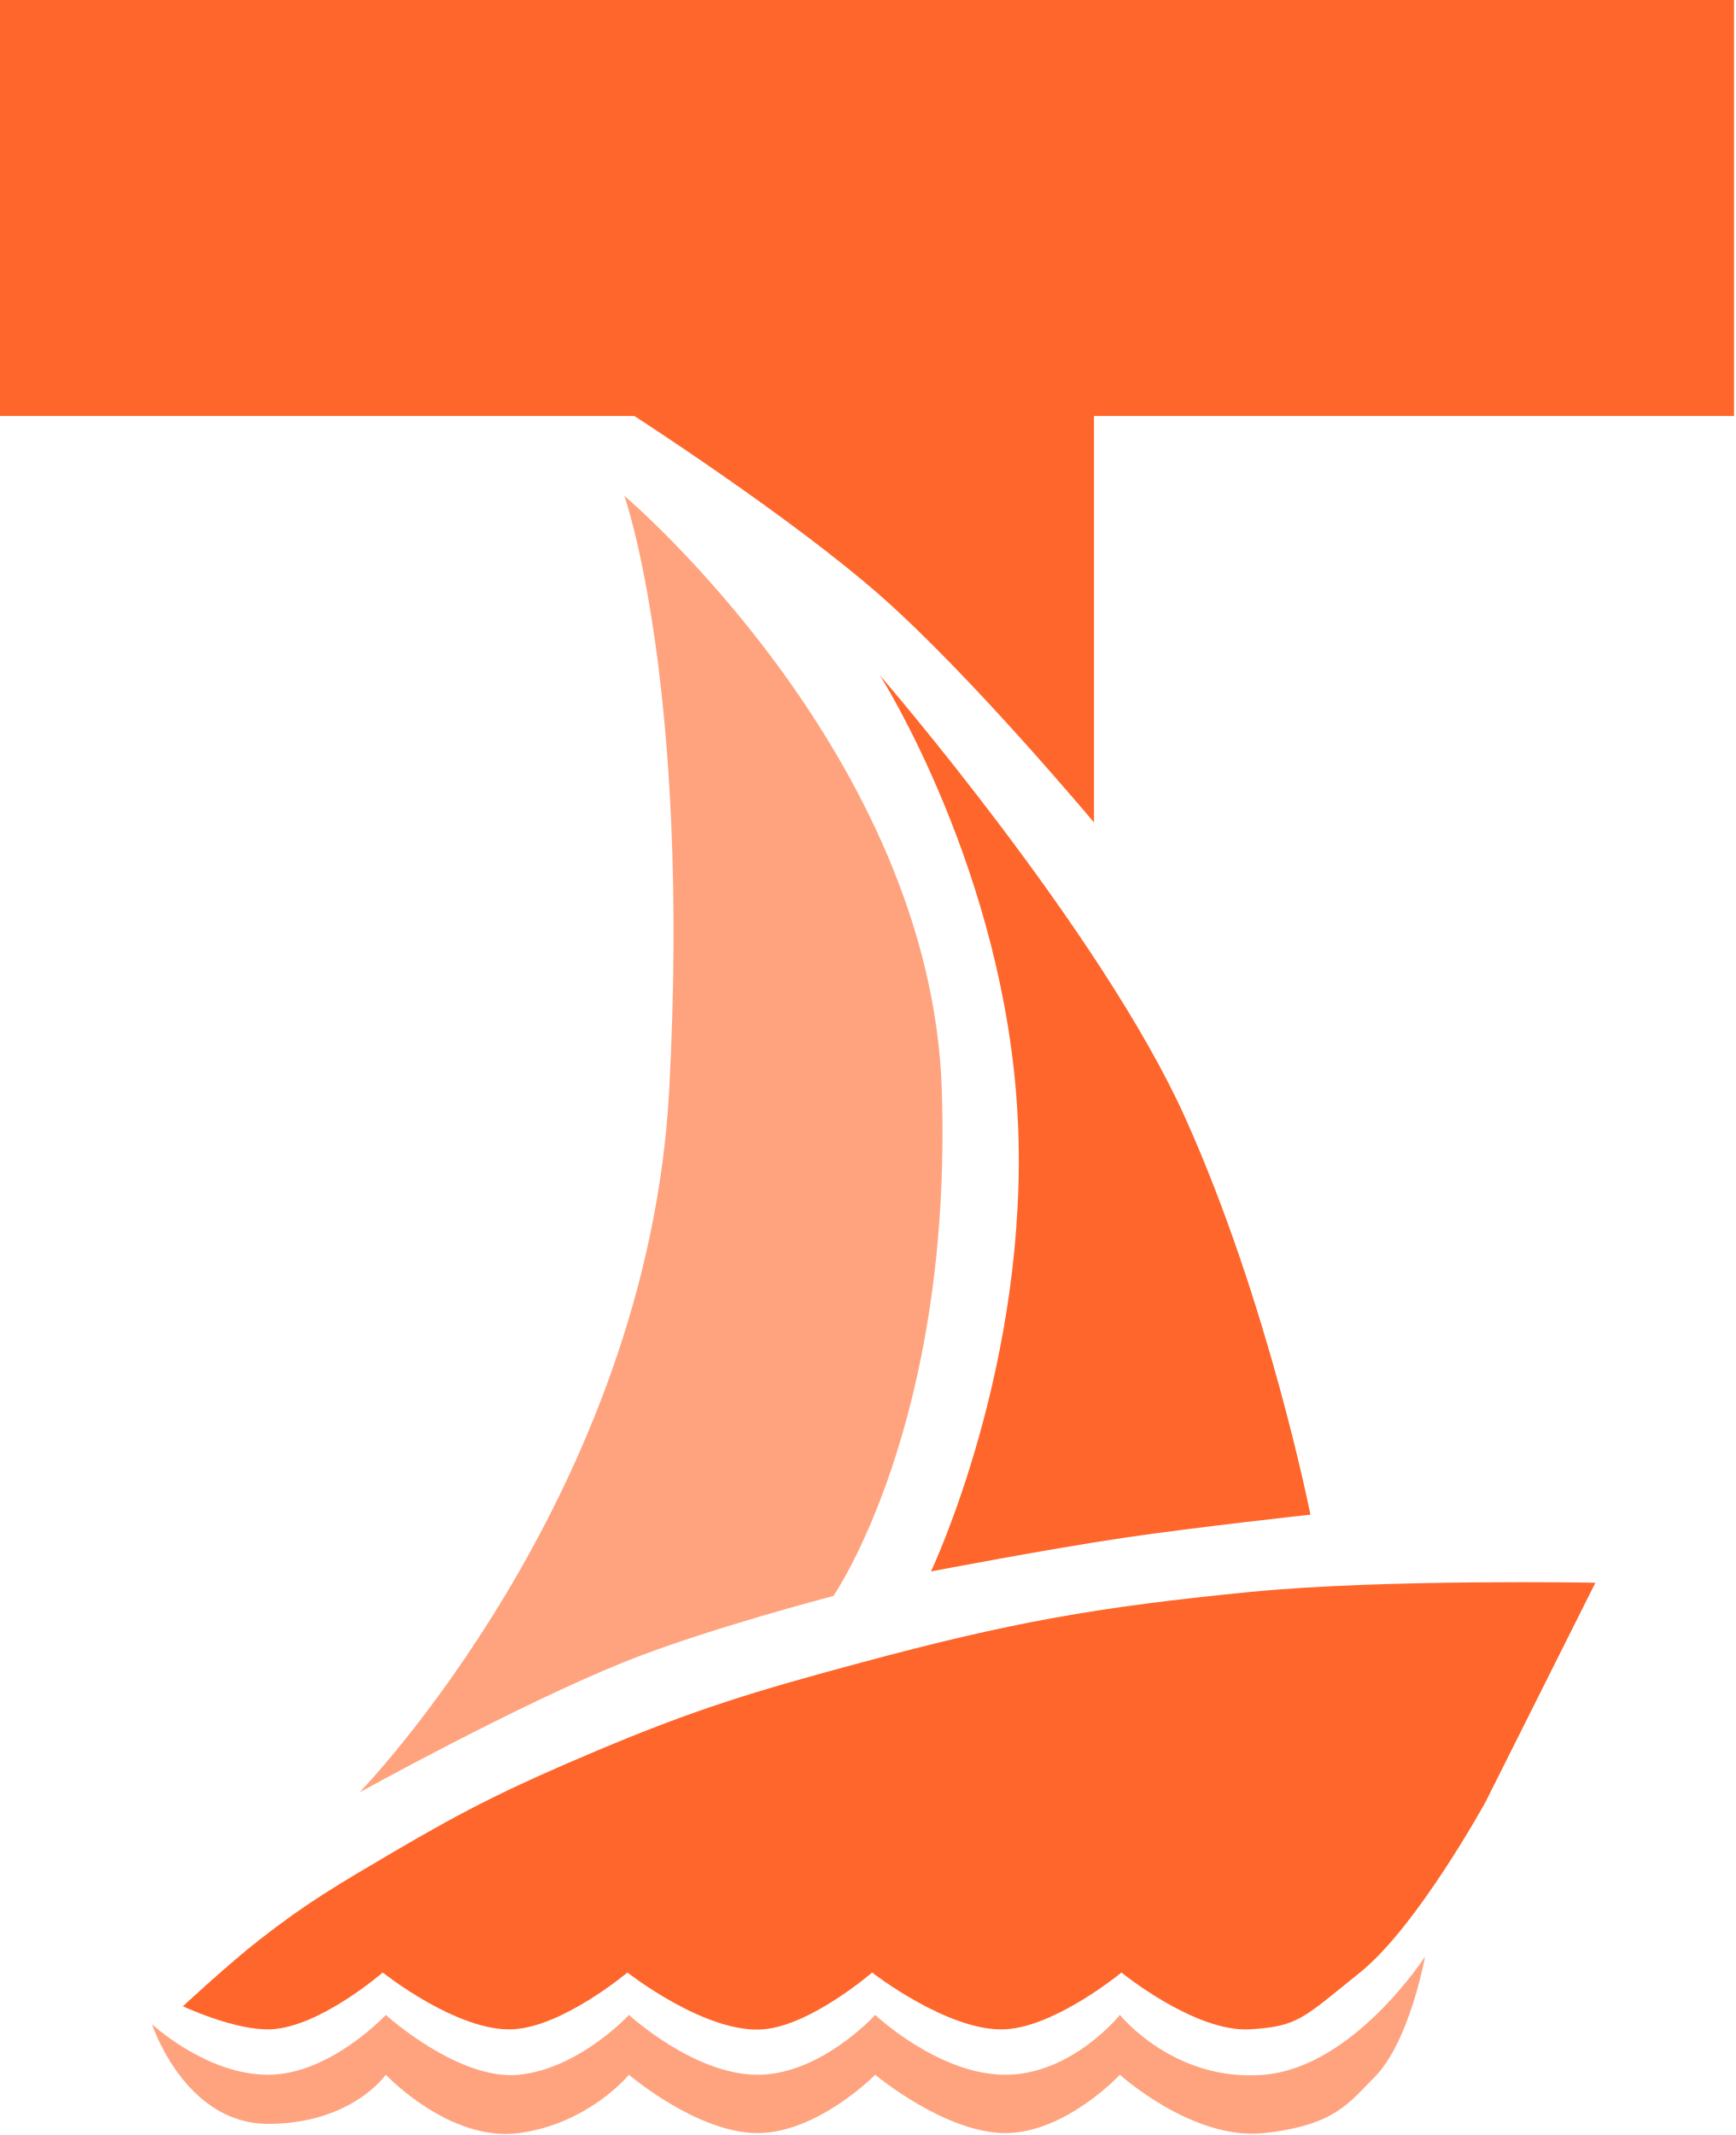
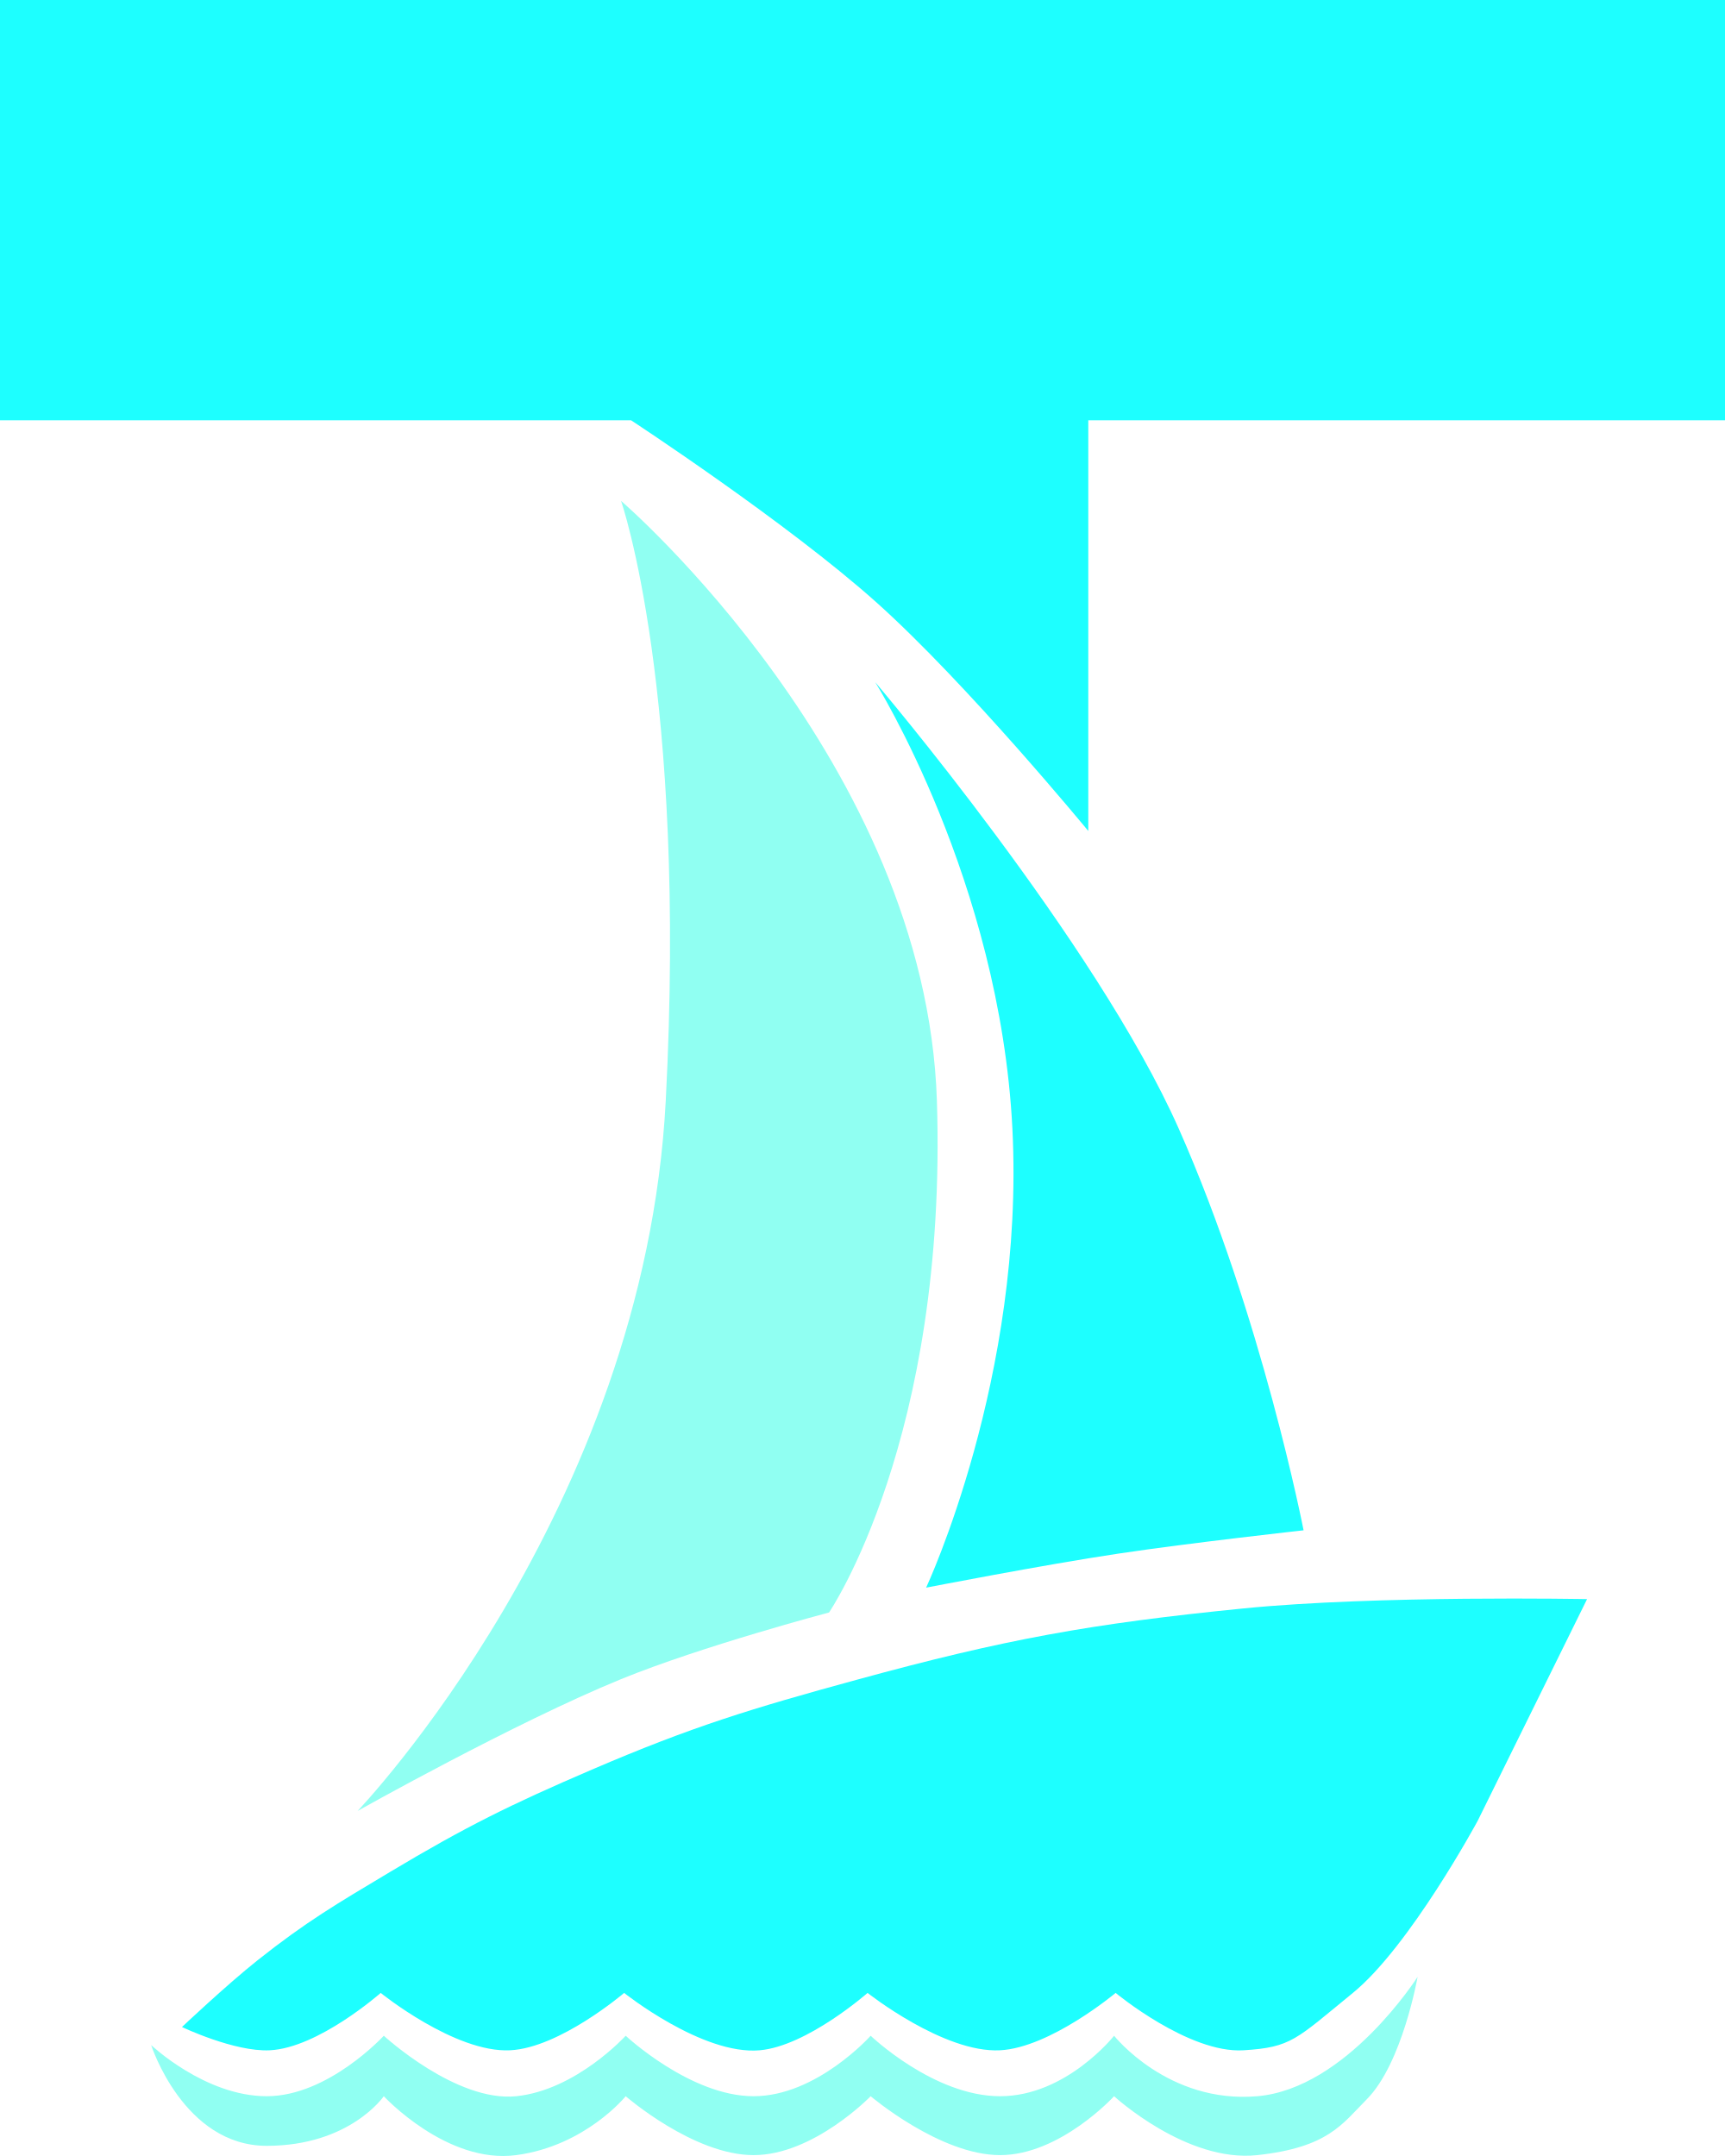
- <svg xmlns="http://www.w3.org/2000/svg" width="457" height="562" viewBox="0 0 457 562" fill="none">
-   <path d="M71.395 534.174C62.021 534.624 48.154 528.115 48.154 528.115C48.154 528.115 59.984 517.116 68.133 510.746C81.03 500.664 89.076 496.038 103.197 487.722C123.274 475.898 135.129 470.147 156.609 461.063C183.191 449.821 198.848 445.145 226.738 437.635C265.947 427.076 288.644 423.028 329.077 419.054C364.424 415.58 420 416.63 420 416.63L391.051 474.392C391.051 474.392 373.112 507.11 358.026 519.228C342.94 531.346 341.802 533.403 329.077 534.174C314.635 535.048 295.236 519.228 295.236 519.228C295.236 519.228 277.955 533.488 264.657 534.174C249.77 534.941 229.592 519.228 229.592 519.228C229.592 519.228 213.61 533.073 201.051 534.174C185.91 535.5 165.172 519.228 165.172 519.228C165.172 519.228 148.158 533.538 135 534.174C120.402 534.879 100.751 519.228 100.751 519.228C100.751 519.228 84.269 533.555 71.395 534.174Z" fill="#FF662B" />
-   <path d="M70.579 546.142C54.27 546.142 40 532.813 40 532.813C40 532.813 48.562 559.068 70.579 559.068C92.597 559.068 101.567 546.142 101.567 546.142C101.567 546.142 118.283 563.915 136.631 561.492C154.979 559.068 165.579 546.142 165.579 546.142C165.579 546.142 183.519 561.492 199.421 561.492C215.322 561.492 230.408 546.142 230.408 546.142C230.408 546.142 248.755 561.492 264.657 561.492C280.558 561.492 294.828 546.142 294.828 546.142C294.828 546.142 313.991 563.511 332.747 561.492C351.502 559.472 355.172 553.413 361.695 546.95C371.127 537.606 375.15 515.04 375.15 515.04C375.15 515.04 356.395 544.123 332.747 546.142C309.099 548.162 294.828 530.389 294.828 530.389C294.828 530.389 282.189 546.142 264.657 546.142C247.124 546.142 230.408 530.389 230.408 530.389C230.408 530.389 216.137 546.142 199.421 546.142C182.704 546.142 165.579 530.389 165.579 530.389C165.579 530.389 152.532 544.527 136.631 546.142C120.73 547.758 101.567 530.389 101.567 530.389C101.567 530.389 86.888 546.142 70.579 546.142Z" fill="#FFA37F" />
-   <path d="M176.18 286.82C170.494 393.861 94.635 471.82 94.635 471.82C94.635 471.82 136.186 448.822 164.356 437.486C185.862 428.831 219.399 420.117 219.399 420.117C219.399 420.117 250.794 374.877 247.94 286.82C245.086 198.764 164.356 130.5 164.356 130.5C164.356 130.5 181.867 179.779 176.18 286.82Z" fill="#FFA37F" />
-   <path d="M267.918 294.091C271.227 358.72 245.086 413.654 245.086 413.654C245.086 413.654 276.005 407.722 296.051 404.767C315.061 401.965 344.979 398.708 344.979 398.708C344.979 398.708 333.97 342.966 311.953 294.091C289.936 245.216 231.631 177.76 231.631 177.76C231.631 177.76 264.609 229.462 267.918 294.091Z" fill="#FF662B" />
-   <path d="M0 109.5V0H456.5V109.5H288V216.5C288 216.5 255.933 178.105 232 157C208.42 136.205 167 109.5 167 109.5H0Z" fill="#FF662B" />
+ <svg xmlns="http://www.w3.org/2000/svg" width="100" height="125" viewBox="0 0 100 125" fill="none">
+   <path d="M15.64 118.871C13.586 118.971 10.549 117.522 10.549 117.522C10.549 117.522 13.14 115.075 14.925 113.657C17.75 111.414 19.513 110.384 22.606 108.534C27.004 105.902 29.601 104.623 34.306 102.601C40.129 100.099 43.559 99.059 49.669 97.388C58.258 95.038 63.23 94.137 72.087 93.253C79.83 92.48 92.004 92.713 92.004 92.713L85.663 105.567C85.663 105.567 81.733 112.848 78.428 115.545C75.124 118.241 74.874 118.699 72.087 118.871C68.923 119.065 64.674 115.545 64.674 115.545C64.674 115.545 60.888 118.718 57.975 118.871C54.714 119.041 50.294 115.545 50.294 115.545C50.294 115.545 46.793 118.626 44.042 118.871C40.725 119.166 36.182 115.545 36.182 115.545C36.182 115.545 32.455 118.729 29.573 118.871C26.375 119.028 22.07 115.545 22.07 115.545C22.07 115.545 18.46 118.733 15.64 118.871Z" fill="#1DFFFF" />
+   <path d="M15.461 121.534C11.889 121.534 8.762 118.567 8.762 118.567C8.762 118.567 10.638 124.41 15.461 124.41C20.284 124.41 22.249 121.534 22.249 121.534C22.249 121.534 25.911 125.489 29.93 124.949C33.949 124.41 36.272 121.534 36.272 121.534C36.272 121.534 40.202 124.949 43.685 124.949C47.168 124.949 50.473 121.534 50.473 121.534C50.473 121.534 54.492 124.949 57.975 124.949C61.459 124.949 64.585 121.534 64.585 121.534C64.585 121.534 68.782 125.399 72.891 124.949C76.999 124.5 77.803 123.152 79.232 121.713C81.299 119.634 82.18 114.612 82.18 114.612C82.18 114.612 78.071 121.084 72.891 121.534C67.711 121.983 64.585 118.028 64.585 118.028C64.585 118.028 61.816 121.534 57.975 121.534C54.135 121.534 50.473 118.028 50.473 118.028C50.473 118.028 47.347 121.534 43.685 121.534C40.023 121.534 36.272 118.028 36.272 118.028C36.272 118.028 33.413 121.174 29.93 121.534C26.447 121.893 22.249 118.028 22.249 118.028C22.249 118.028 19.034 121.534 15.461 121.534Z" fill="#90FFF2" />
+   <path d="M38.594 63.826C37.348 87.646 20.73 104.994 20.73 104.994C20.73 104.994 29.832 99.876 36.003 97.353C40.715 95.428 48.061 93.488 48.061 93.488C48.061 93.488 54.938 83.421 54.313 63.826C53.688 44.231 36.003 29.04 36.003 29.04C36.003 29.04 39.839 40.006 38.594 63.826Z" fill="#90FFF2" />
+   <path d="M58.69 65.443C59.415 79.825 53.688 92.049 53.688 92.049C53.688 92.049 60.461 90.73 64.853 90.072C69.017 89.448 75.57 88.724 75.57 88.724C75.57 88.724 73.159 76.319 68.336 65.443C63.513 54.567 50.741 39.556 50.741 39.556C50.741 39.556 57.965 51.061 58.69 65.443Z" fill="#1DFFFF" />
+   <path d="M0 24.367V0H100V24.367H63.089V48.178C63.089 48.178 56.064 39.634 50.822 34.938C45.656 30.31 36.583 24.367 36.583 24.367H0Z" fill="#1DFFFF" />
</svg>
